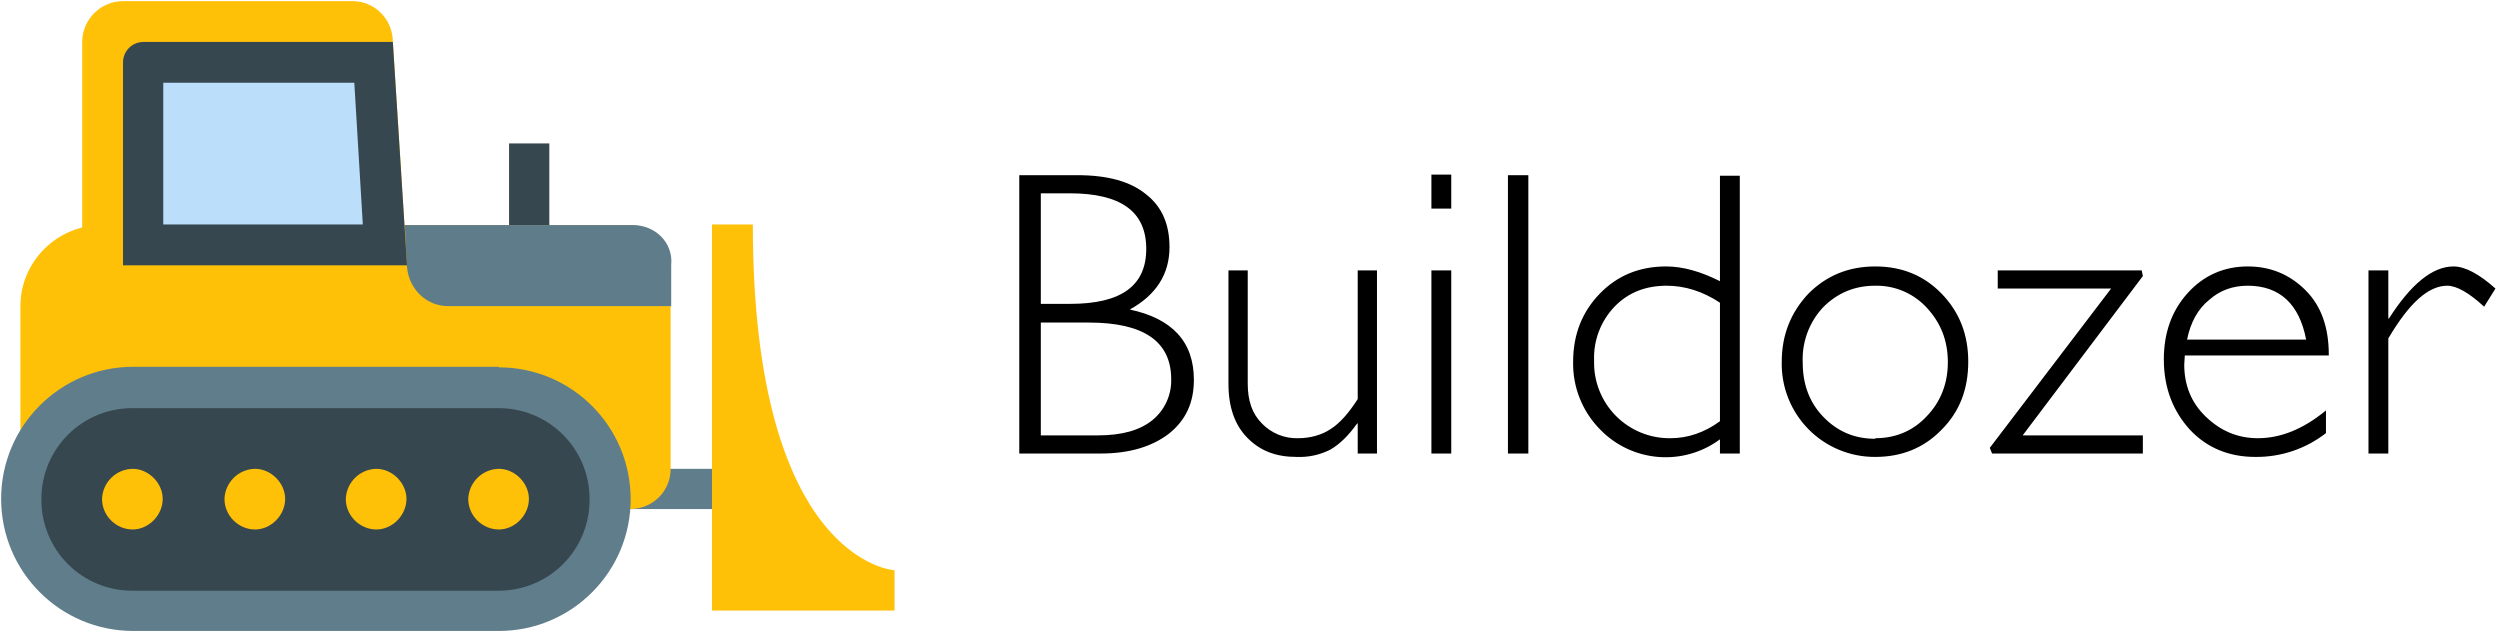
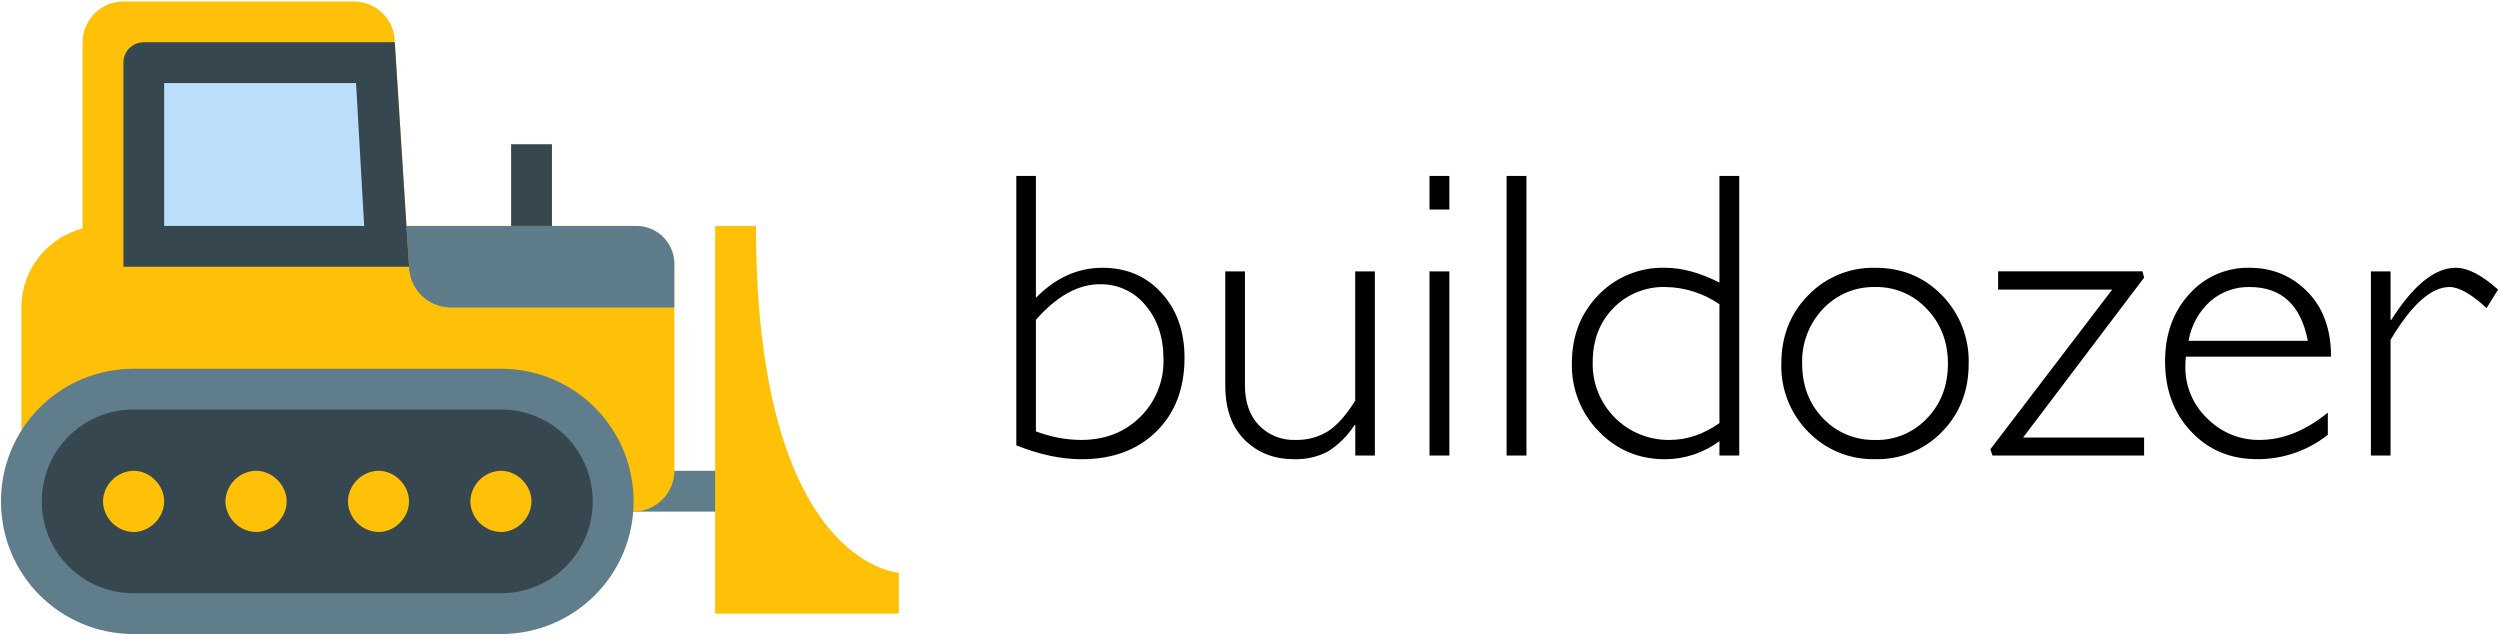
- <svg xmlns="http://www.w3.org/2000/svg" width="441" height="112" viewBox="0 0 441 112">
-   <path d="M179.8 30.9H190c5.4 0 9.4 1.1 12.2 3.4 2.8 2.2 4.1 5.3 4.1 9.3 0 4.7-2.3 8.4-7 11 7.5 1.6 11.3 5.7 11.3 12.4 0 4-1.4 7.1-4.4 9.5-3 2.3-7 3.5-12 3.5h-14.4V30.9zm3.8 3.2v19.5h5.2c9 0 13.4-3.2 13.4-9.7 0-6.6-4.5-9.8-13.5-9.8h-5.1zm0 22.7v20h10.1c4.2 0 7.4-.9 9.6-2.7a9 9 0 0 0 3.3-7.2c0-6.7-4.9-10-14.5-10h-8.5zM239.5 80v-5.3h-.1c-1.5 2.1-3 3.6-4.7 4.6a12 12 0 0 1-6 1.3c-3.5 0-6.3-1-8.6-3.3s-3.4-5.5-3.4-9.6v-20h3.4v20c0 3 .8 5.3 2.5 7a8.5 8.5 0 0 0 6.4 2.6c2.2 0 4.2-.6 5.7-1.6 1.6-1 3.2-2.8 4.8-5.3V47.7h3.4V80h-3.4zM256 30.9v5.9h-3.5v-6h3.5zm0 16.8V80h-3.5V47.7h3.5zm13.6-16.8V80H266V30.9h3.5zm37.3 0V80h-3.5v-2.5a16.1 16.1 0 0 1-21.1-1.7 16.5 16.5 0 0 1-4.8-12c0-4.8 1.6-8.8 4.7-12 3.1-3.2 7-4.8 11.7-4.8 3 0 6.1.9 9.5 2.6V31h3.5zm-3.5 43.4V53.4c-3-2-6.2-3-9.4-3-3.7 0-6.8 1.2-9.2 3.7a13 13 0 0 0-3.6 9.5 13.3 13.3 0 0 0 13.5 13.7c3 0 6-1 8.7-3zM330.8 47c4.7 0 8.6 1.6 11.7 4.8 3.2 3.3 4.7 7.3 4.7 12 0 4.8-1.5 8.8-4.7 12-3.1 3.2-7 4.8-11.7 4.8a16.4 16.4 0 0 1-16.5-16.8c0-4.7 1.6-8.7 4.7-12 3.2-3.2 7.1-4.8 11.8-4.8zm0 30.3c3.6 0 6.7-1.3 9.1-3.9 2.4-2.5 3.7-5.7 3.7-9.5 0-3.9-1.3-7-3.7-9.6a12 12 0 0 0-9.1-3.9c-3.7 0-6.7 1.3-9.2 3.8A13.4 13.4 0 0 0 318 64c0 3.8 1.2 7 3.6 9.5 2.5 2.6 5.5 3.9 9.2 3.9zm47-29.6l.2 1-21.2 28.1H378V80h-26.6l-.4-1 21.4-28.1h-20v-3.2h25.3zm33 15h-25.4l-.1 1.6c0 3.6 1.2 6.7 3.8 9.2 2.6 2.5 5.6 3.8 9.2 3.8 4 0 8-1.6 12-4.9v4a19.9 19.9 0 0 1-12.5 4.2c-4.6 0-8.5-1.6-11.5-4.8-3-3.3-4.6-7.4-4.6-12.4 0-4.7 1.4-8.6 4.2-11.7 2.8-3.1 6.4-4.7 10.6-4.7 4 0 7.4 1.4 10.2 4.2 2.8 2.8 4.1 6.6 4.1 11.4zm-25-2.8h21c-1.2-6.3-4.7-9.5-10.3-9.5-2.6 0-4.9.8-6.8 2.5-2 1.6-3.3 4-3.9 7zm54.4-9l-2 3.2c-2.7-2.5-4.9-3.7-6.5-3.7-3.3 0-6.7 3-10.4 9.3V80h-3.5V47.7h3.5v8.5h.1c3.9-6.1 7.7-9.2 11.4-9.2 2 0 4.5 1.3 7.4 3.9z" />
-   <polygon fill="#37474F" points="89.8 25.3 96.9 25.3 96.9 43.3 89.8 43.3" />
-   <polygon fill="#607D8B" points="96.9 82.7 129.2 82.7 129.2 89.8 96.9 89.8" />
-   <path d="M111.3 89.8H10.8c-4 0-7.2-3.2-7.2-7.1V54c0-7.9 6.5-14.3 14.4-14.3h93.1c4 0 7.2 3.2 7.2 7.1v35.9c0 4-3.2 7.1-7.2 7.1z" fill="#FFC107" />
-   <path d="M23.5 107.8c-10.8 0-19.8-9-19.8-19.8 0-10.7 9-19.7 19.8-19.7H88c10.7 0 19.7 9 19.7 19.7 0 10.8-9 19.8-19.7 19.8H23.5z" fill="#37474F" />
-   <path d="M88 72a16 16 0 0 1 16 16 16 16 0 0 1-16 16.2H23.5A16 16 0 0 1 7.3 88a16 16 0 0 1 16.2-16H88zm0-7.3H23.5a23.2 23.2 0 1 0 0 46.6H88a23.2 23.2 0 1 0 0-46.5z" fill="#607D8B" />
-   <path d="M23.5 82.7A5.5 5.5 0 0 0 18 88c0 3 2.5 5.4 5.4 5.4 2.8 0 5.3-2.5 5.3-5.4 0-2.8-2.5-5.3-5.3-5.3zm21.5 0a5.5 5.5 0 0 0-5.4 5.3c0 3 2.5 5.4 5.4 5.4 2.8 0 5.3-2.5 5.3-5.4 0-2.8-2.5-5.3-5.3-5.3zm21.5 0A5.5 5.5 0 0 0 61 88c0 3 2.5 5.4 5.4 5.4 2.8 0 5.3-2.5 5.3-5.4 0-2.8-2.5-5.3-5.3-5.3zm21.5 0a5.5 5.5 0 0 0-5.4 5.3c0 3 2.5 5.4 5.4 5.4 2.8 0 5.3-2.5 5.3-5.4 0-2.8-2.5-5.3-5.3-5.3zm37.6-43v68h32.2v-7.1s-25-1.4-25-61h-7.2zm-53.8 7.1L69.3 7.4c0-4-3.2-7.2-7.1-7.2H21.7c-4 0-7.2 3.3-7.2 7.2v39.4h57.3z" fill="#FFC107" />
-   <path d="M71.4 39.7l.4 7.5c.4 4 3.6 6.8 7.2 6.8h39.4v-7.2c.4-4-2.8-7.1-6.8-7.1H71.4z" fill="#5F7C8A" />
-   <polygon fill="#BBDEFB" points="25.3 43.3 25.3 11 66.1 11 68.3 43.3" />
-   <path d="M62.5 14.6l1.5 25H28.8v-25h33.7zm6.8-7.2h-44a3.6 3.6 0 0 0-3.6 3.6v35.8h50.1L69.3 7.4z" fill="#37474F" />
+ <svg xmlns="http://www.w3.org/2000/svg" width="360" height="92" viewBox="0 0 360 92">
+   <path d="M146.35 64.13v-38.8h2.82v17.56c2.83-2.89 6.02-4.33 9.58-4.33 3.46 0 6.3 1.2 8.5 3.62 2.21 2.41 3.32 5.52 3.32 9.33 0 4.42-1.35 7.96-4.05 10.62-2.7 2.66-6.3 4-10.77 4-2.94 0-6.08-.67-9.4-2zm2.82-18.07v16.06c2.2.82 4.37 1.23 6.52 1.23 3.42 0 6.25-1.1 8.49-3.3a11.23 11.23 0 0 0 3.36-8.37c0-3.13-.87-5.7-2.6-7.73a8.25 8.25 0 0 0-6.54-3.02c-3.15 0-6.23 1.7-9.23 5.13zm45.99 19.54v-4.38h-.12a12.45 12.45 0 0 1-3.79 3.78 9.78 9.78 0 0 1-4.94 1.12c-2.85 0-5.2-.92-7.07-2.77-1.86-1.84-2.8-4.45-2.8-7.84V39.08h2.83v16.38c0 2.46.68 4.39 2.02 5.79a6.94 6.94 0 0 0 5.25 2.1 8.5 8.5 0 0 0 4.71-1.26c1.3-.85 2.6-2.31 3.9-4.39V39.08h2.83V65.6h-2.82zm13.55-40.27v4.84h-2.86v-4.84h2.86zm0 13.75V65.6h-2.86V39.08h2.86zm11.1-13.75V65.6h-2.86V25.33h2.86zm30.64 0V65.6h-2.85v-2.07a13.23 13.23 0 0 1-7.84 2.6c-3.77 0-6.95-1.34-9.53-4a13.55 13.55 0 0 1-3.88-9.82c0-3.94 1.28-7.21 3.82-9.83a12.83 12.83 0 0 1 9.59-3.92c2.44 0 5.05.71 7.84 2.13V25.33h2.85zm-2.85 35.6V43.81a14.02 14.02 0 0 0-7.73-2.48 10.1 10.1 0 0 0-7.55 3.04c-1.98 2.03-2.97 4.62-2.97 7.77a10.92 10.92 0 0 0 11.1 11.21c2.46 0 4.84-.8 7.15-2.42zm22.43-22.37c3.84 0 7.05 1.32 9.61 3.95a13.56 13.56 0 0 1 3.85 9.86c0 3.92-1.28 7.2-3.85 9.82a12.9 12.9 0 0 1-9.61 3.93 13 13 0 0 1-9.64-3.93 13.43 13.43 0 0 1-3.88-9.82c0-3.94 1.29-7.23 3.88-9.86a12.97 12.97 0 0 1 9.64-3.95zm0 24.8a9.92 9.92 0 0 0 7.47-3.13c2-2.09 3-4.7 3-7.86 0-3.13-1.01-5.76-3.02-7.87a9.87 9.87 0 0 0-7.45-3.17 10 10 0 0 0-7.51 3.14 10.96 10.96 0 0 0-3.01 7.9c0 3.15 1 5.77 3 7.86a10 10 0 0 0 7.52 3.12zm38.49-24.28l.23.9L291.33 63h17.42v2.6h-21.83l-.31-.9 17.55-23h-16.43v-2.63h20.79zm27.15 12.28h-20.9c-.06.46-.08.92-.08 1.39a10.1 10.1 0 0 0 3.17 7.52 10.4 10.4 0 0 0 7.5 3.08c3.36 0 6.64-1.31 9.85-3.94v3.2a16.28 16.28 0 0 1-10.2 3.51c-3.83 0-6.99-1.32-9.49-3.98-2.5-2.65-3.75-6.02-3.75-10.12 0-3.88 1.16-7.1 3.46-9.64a11.25 11.25 0 0 1 8.71-3.82c3.29 0 6.06 1.15 8.33 3.45 2.27 2.3 3.4 5.41 3.4 9.35zm-20.52-2.28h17.18c-1-5.17-3.8-7.75-8.39-7.75a8.4 8.4 0 0 0-5.64 2.03 9.95 9.95 0 0 0-3.15 5.72zm44.57-7.38l-1.65 2.66c-2.2-2.02-3.98-3.03-5.33-3.03-2.65 0-5.49 2.54-8.5 7.61V65.6h-2.83V39.08h2.83v6.98h.11c3.17-5 6.27-7.5 9.29-7.5 1.72 0 3.75 1.05 6.08 3.14z" />
+   <polygon fill="#37474F" points="73.6 20.77 79.48 20.77 79.48 35.47 73.6 35.47" />
+   <polygon fill="#607D8B" points="79.48 67.79 105.92 67.79 105.92 73.67 79.48 73.67" />
+   <path d="M91.23 73.67H8.95a5.9 5.9 0 0 1-5.87-5.88v-23.5c0-6.47 5.28-11.76 11.75-11.76h76.4a5.9 5.9 0 0 1 5.88 5.88v29.38a5.9 5.9 0 0 1-5.88 5.88z" fill="#FFC107" />
+   <path d="M19.24 88.36A16.3 16.3 0 0 1 3.08 72.2a16.3 16.3 0 0 1 16.16-16.16h52.89A16.3 16.3 0 0 1 88.29 72.2a16.3 16.3 0 0 1-16.16 16.16h-52.9z" fill="#37474F" />
+   <path d="M72.13 58.97c7.35 0 13.22 5.88 13.22 13.23 0 7.34-5.87 13.22-13.22 13.22h-52.9A13.17 13.17 0 0 1 6.02 72.2c0-7.35 5.88-13.23 13.23-13.23h52.89zm0-5.87h-52.9A19.06 19.06 0 0 0 .14 72.2c0 10.58 8.53 19.1 19.1 19.1h52.9c10.58 0 19.1-8.52 19.1-19.1 0-10.58-8.52-19.1-19.1-19.1z" fill="#607D8B" />
+   <path d="M19.24 67.79a4.52 4.52 0 0 0-4.41 4.4 4.52 4.52 0 0 0 4.4 4.42c2.36 0 4.41-2.06 4.41-4.41s-2.05-4.41-4.4-4.41zm17.63 0a4.52 4.52 0 0 0-4.41 4.4 4.52 4.52 0 0 0 4.4 4.42c2.36 0 4.42-2.06 4.42-4.41s-2.06-4.41-4.41-4.41zm17.63 0a4.52 4.52 0 0 0-4.4 4.4 4.52 4.52 0 0 0 4.4 4.42c2.35 0 4.4-2.06 4.4-4.41s-2.05-4.41-4.4-4.41zm17.63 0a4.52 4.52 0 0 0-4.4 4.4 4.52 4.52 0 0 0 4.4 4.42c2.35 0 4.4-2.06 4.4-4.41s-2.05-4.41-4.4-4.41zm30.85-35.26v55.83h26.45v-5.88s-20.57-1.17-20.57-49.95h-5.88zM58.91 38.4L56.85 6.08A5.9 5.9 0 0 0 50.97.21h-33.2a5.9 5.9 0 0 0-5.88 5.87v32.33h47.02z" fill="#FFC107" />
+   <path d="M58.53 32.53l.38 6.17a6.04 6.04 0 0 0 5.88 5.58H97.1v-5.87a5.48 5.48 0 0 0-5.58-5.88h-33z" fill="#5F7C8A" />
+   <polygon fill="#BBDEFB" points="20.71 35.47 20.71 9.02 54.21 9.02 55.97 35.47" />
+   <path d="M51.27 11.96l1.17 20.57h-28.8V11.96h27.63zm5.58-5.88H20.71a2.94 2.94 0 0 0-2.94 2.94v29.39H58.9L56.85 6.08z" fill="#37474F" />
</svg>
